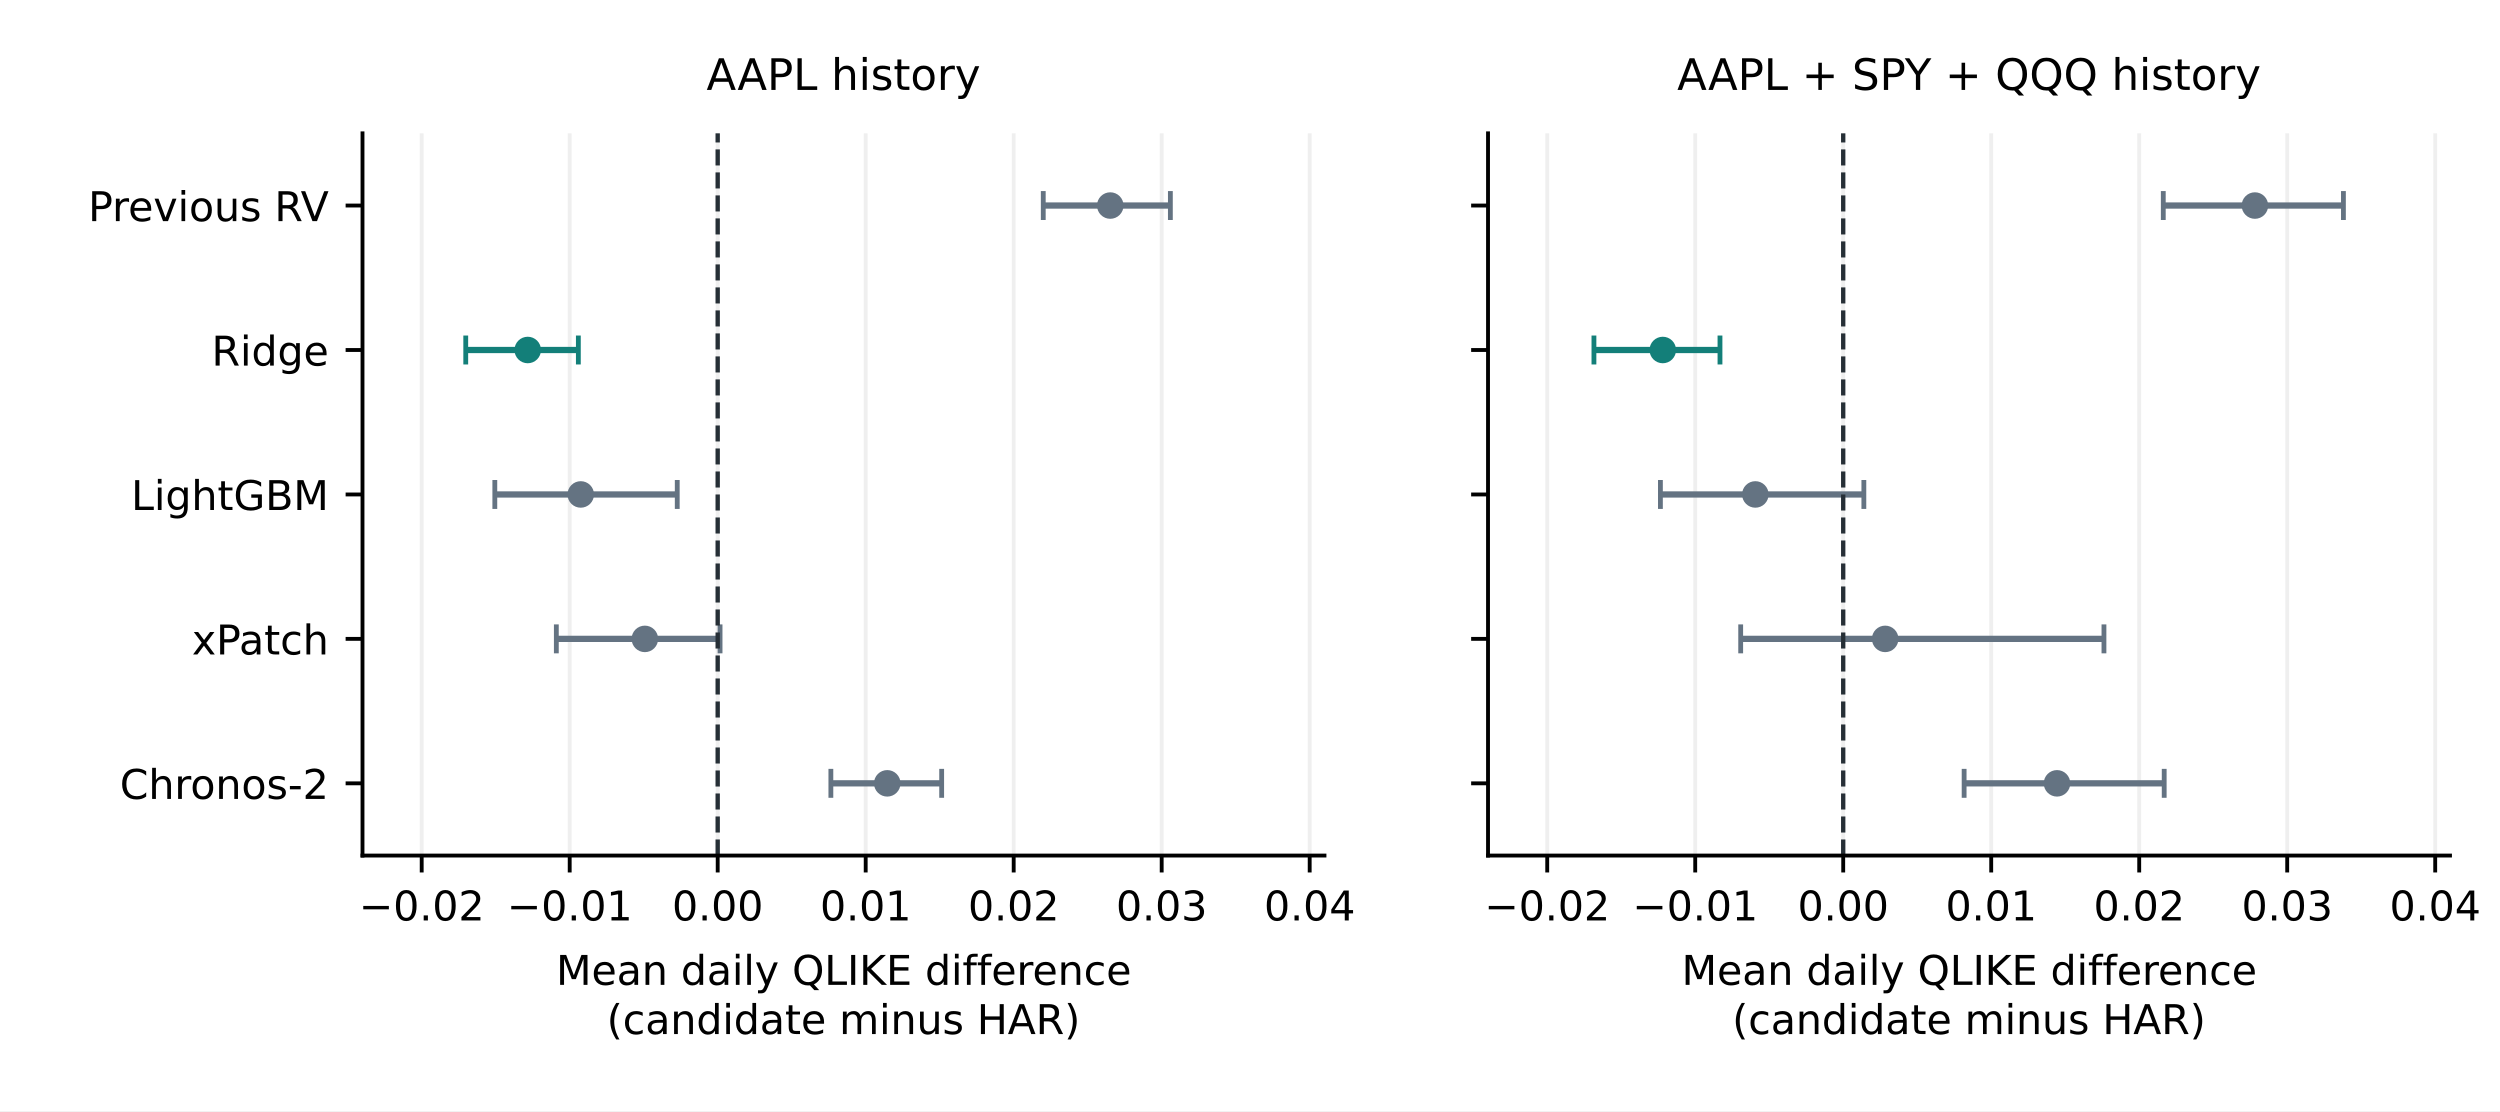
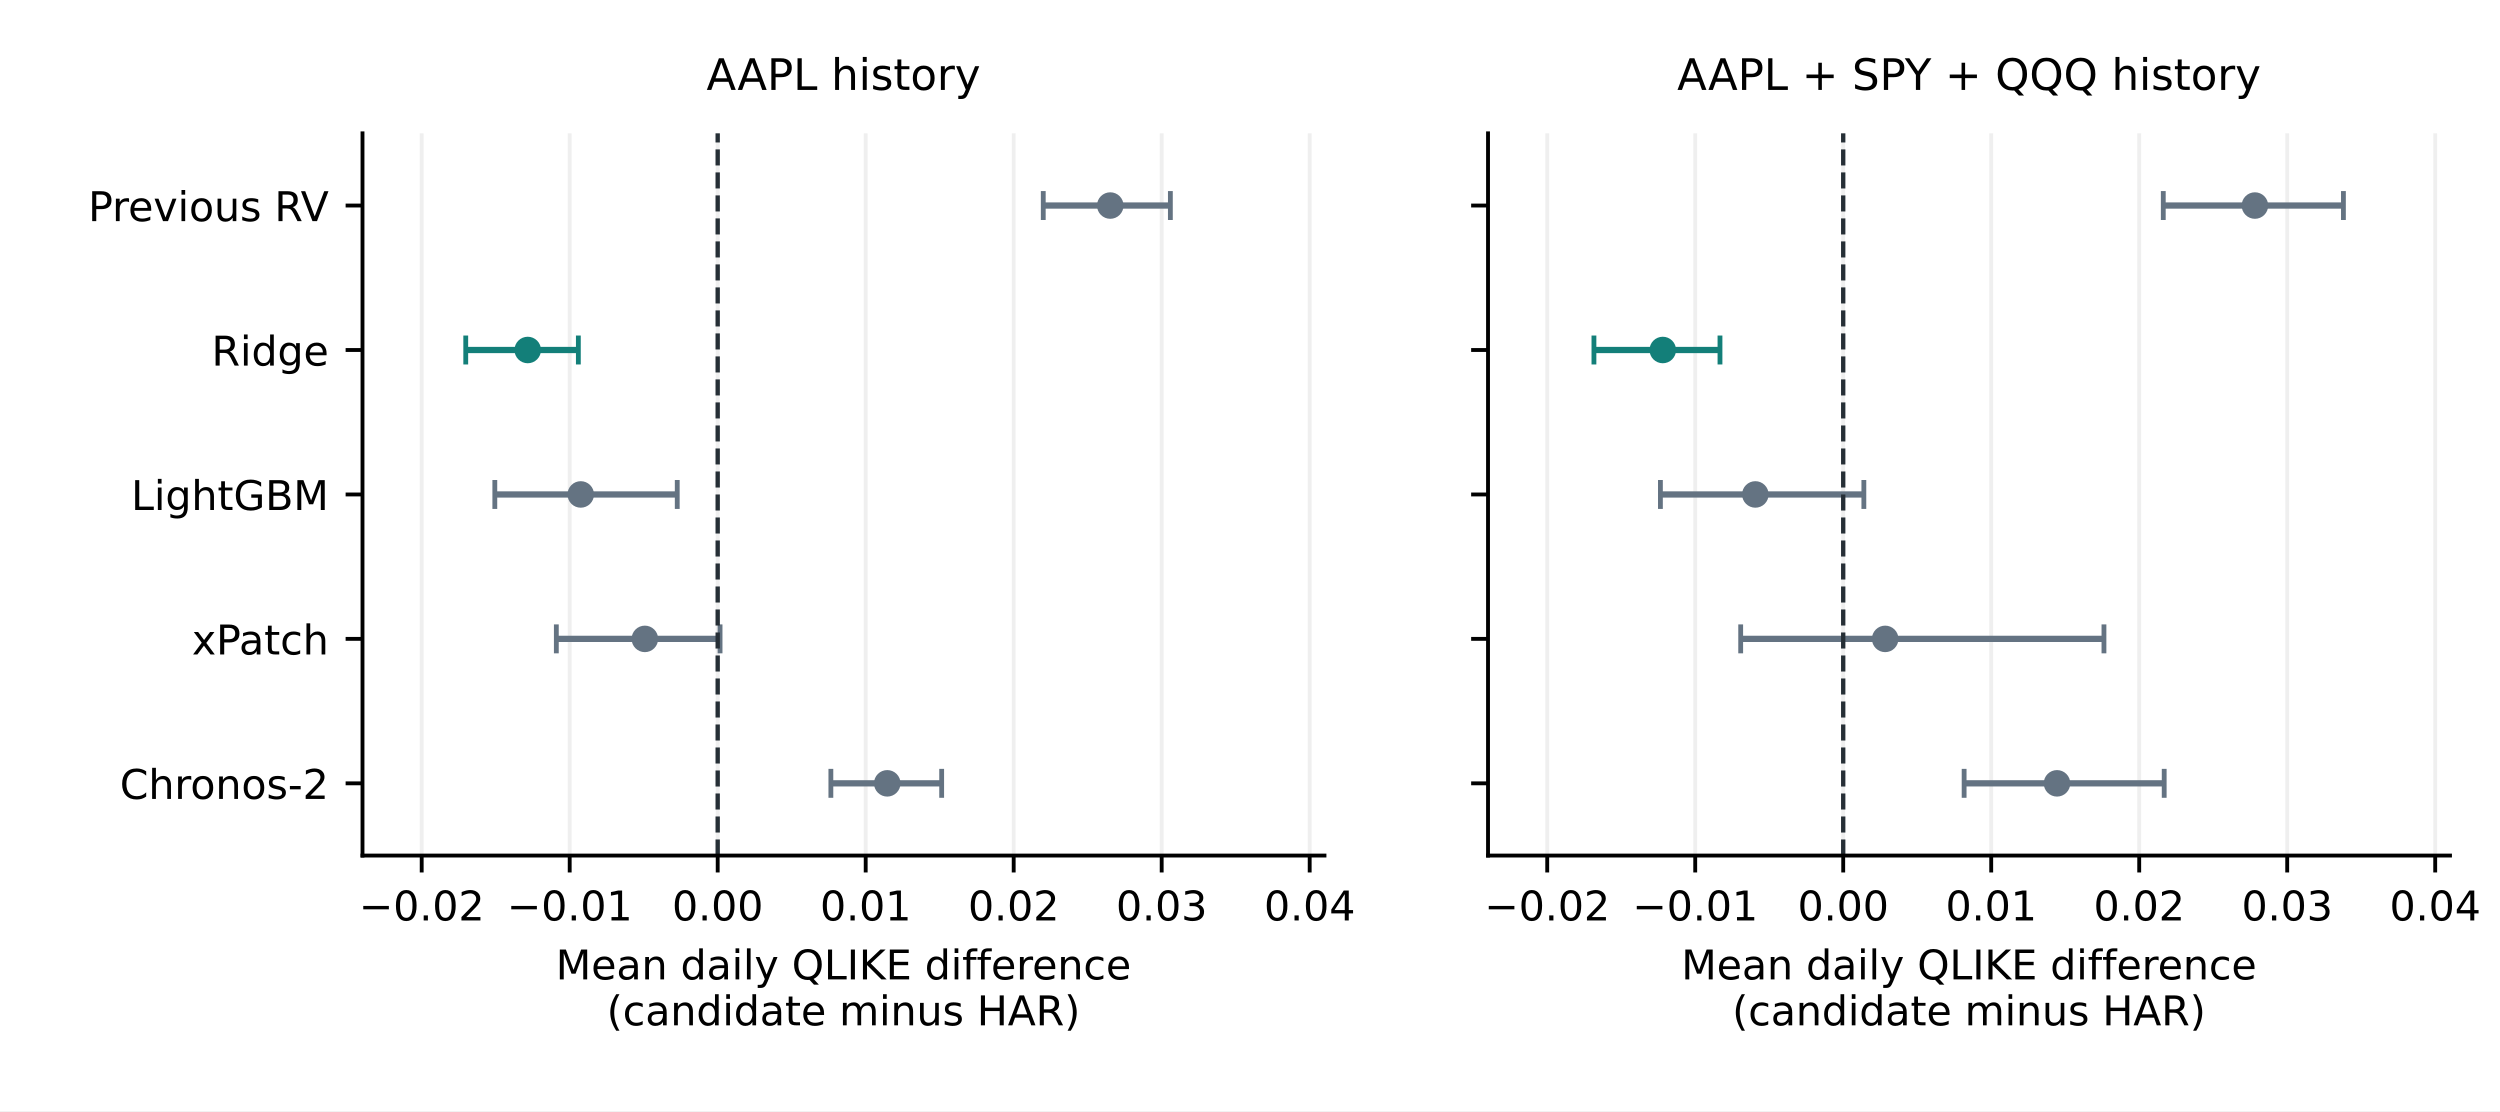
<svg xmlns="http://www.w3.org/2000/svg" xmlns:xlink="http://www.w3.org/1999/xlink" width="518.4pt" height="230.4pt" viewBox="0 0 518.4 230.4" version="1.1">
  <defs>
    <style type="text/css">*{stroke-linejoin: round; stroke-linecap: butt}</style>
  </defs>
  <g id="figure_1">
    <g id="patch_1">
      <path d="M 0 230.4  L 518.4 230.4  L 518.4 0  L 0 0  z " style="fill: #ffffff" />
    </g>
    <g id="axes_1">
      <g id="patch_2">
        <path d="M 75.168 177.408  L 274.644 177.408  L 274.644 27.648  L 75.168 27.648  z " style="fill: #ffffff" />
      </g>
      <g id="matplotlib.axis_1">
        <g id="xtick_1">
          <g id="line2d_1">
-             <path d="M 87.443 177.408  L 87.443 27.648  " clip-path="url(#p64dd5ed0d4)" style="fill: none; stroke: #b0b0b0; stroke-opacity: 0.2; stroke-width: 0.8; stroke-linecap: square" />
+             <path d="M 87.443 177.408  L 87.443 27.648  " clip-path="url(#p573caafe3c)" style="fill: none; stroke: #b0b0b0; stroke-opacity: 0.2; stroke-width: 0.8; stroke-linecap: square" />
          </g>
          <g id="line2d_2">
            <defs>
-               <path id="m833a9a3e87" d="M 0 0  L 0 3.5  " style="stroke: #000000; stroke-width: 0.8" />
+               <path id="m47c7d7e4f6" d="M 0 0  L 0 3.5  " style="stroke: #000000; stroke-width: 0.8" />
            </defs>
            <g>
-               <use xlink:href="#m833a9a3e87" x="87.443" y="177.408" style="stroke: #000000; stroke-width: 0.8" />
+               <use xlink:href="#m47c7d7e4f6" x="87.443" y="177.408" style="stroke: #000000; stroke-width: 0.8" />
            </g>
          </g>
          <g id="text_1">
-             <text style="font-size: 8.5px; font-family: 'DejaVu Sans'; text-anchor: middle" x="87.443" y="190.866" transform="rotate(-0 87.44348 190.866)">−0.02</text>
+             <text style="font-size: 8.5px; font-family: 'DejaVu Sans'; text-anchor: middle" x="87.443" y="190.867" transform="rotate(-0 87.44348 190.8667)">−0.02</text>
          </g>
        </g>
        <g id="xtick_2">
          <g id="line2d_3">
-             <path d="M 118.132 177.408  L 118.132 27.648  " clip-path="url(#p64dd5ed0d4)" style="fill: none; stroke: #b0b0b0; stroke-opacity: 0.2; stroke-width: 0.8; stroke-linecap: square" />
+             <path d="M 118.132 177.408  L 118.132 27.648  " clip-path="url(#p573caafe3c)" style="fill: none; stroke: #b0b0b0; stroke-opacity: 0.2; stroke-width: 0.8; stroke-linecap: square" />
          </g>
          <g id="line2d_4">
            <g>
-               <use xlink:href="#m833a9a3e87" x="118.132" y="177.408" style="stroke: #000000; stroke-width: 0.8" />
+               <use xlink:href="#m47c7d7e4f6" x="118.132" y="177.408" style="stroke: #000000; stroke-width: 0.8" />
            </g>
          </g>
          <g id="text_2">
-             <text style="font-size: 8.5px; font-family: 'DejaVu Sans'; text-anchor: middle" x="118.132" y="190.866" transform="rotate(-0 118.1322 190.866)">−0.01</text>
+             <text style="font-size: 8.5px; font-family: 'DejaVu Sans'; text-anchor: middle" x="118.132" y="190.867" transform="rotate(-0 118.1322 190.8667)">−0.01</text>
          </g>
        </g>
        <g id="xtick_3">
          <g id="line2d_5">
-             <path d="M 148.821 177.408  L 148.821 27.648  " clip-path="url(#p64dd5ed0d4)" style="fill: none; stroke: #b0b0b0; stroke-opacity: 0.2; stroke-width: 0.8; stroke-linecap: square" />
+             <path d="M 148.821 177.408  L 148.821 27.648  " clip-path="url(#p573caafe3c)" style="fill: none; stroke: #b0b0b0; stroke-opacity: 0.2; stroke-width: 0.8; stroke-linecap: square" />
          </g>
          <g id="line2d_6">
            <g>
-               <use xlink:href="#m833a9a3e87" x="148.821" y="177.408" style="stroke: #000000; stroke-width: 0.8" />
+               <use xlink:href="#m47c7d7e4f6" x="148.821" y="177.408" style="stroke: #000000; stroke-width: 0.8" />
            </g>
          </g>
          <g id="text_3">
-             <text style="font-size: 8.5px; font-family: 'DejaVu Sans'; text-anchor: middle" x="148.821" y="190.866" transform="rotate(-0 148.8209 190.866)">0.00</text>
+             <text style="font-size: 8.5px; font-family: 'DejaVu Sans'; text-anchor: middle" x="148.821" y="190.867" transform="rotate(-0 148.8209 190.8667)">0.00</text>
          </g>
        </g>
        <g id="xtick_4">
          <g id="line2d_7">
-             <path d="M 179.51 177.408  L 179.51 27.648  " clip-path="url(#p64dd5ed0d4)" style="fill: none; stroke: #b0b0b0; stroke-opacity: 0.2; stroke-width: 0.8; stroke-linecap: square" />
+             <path d="M 179.51 177.408  L 179.51 27.648  " clip-path="url(#p573caafe3c)" style="fill: none; stroke: #b0b0b0; stroke-opacity: 0.2; stroke-width: 0.8; stroke-linecap: square" />
          </g>
          <g id="line2d_8">
            <g>
-               <use xlink:href="#m833a9a3e87" x="179.51" y="177.408" style="stroke: #000000; stroke-width: 0.8" />
+               <use xlink:href="#m47c7d7e4f6" x="179.51" y="177.408" style="stroke: #000000; stroke-width: 0.8" />
            </g>
          </g>
          <g id="text_4">
-             <text style="font-size: 8.5px; font-family: 'DejaVu Sans'; text-anchor: middle" x="179.51" y="190.866" transform="rotate(-0 179.5096 190.866)">0.01</text>
+             <text style="font-size: 8.5px; font-family: 'DejaVu Sans'; text-anchor: middle" x="179.51" y="190.867" transform="rotate(-0 179.5096 190.8667)">0.01</text>
          </g>
        </g>
        <g id="xtick_5">
          <g id="line2d_9">
-             <path d="M 210.198 177.408  L 210.198 27.648  " clip-path="url(#p64dd5ed0d4)" style="fill: none; stroke: #b0b0b0; stroke-opacity: 0.2; stroke-width: 0.8; stroke-linecap: square" />
+             <path d="M 210.198 177.408  L 210.198 27.648  " clip-path="url(#p573caafe3c)" style="fill: none; stroke: #b0b0b0; stroke-opacity: 0.2; stroke-width: 0.8; stroke-linecap: square" />
          </g>
          <g id="line2d_10">
            <g>
-               <use xlink:href="#m833a9a3e87" x="210.198" y="177.408" style="stroke: #000000; stroke-width: 0.8" />
+               <use xlink:href="#m47c7d7e4f6" x="210.198" y="177.408" style="stroke: #000000; stroke-width: 0.8" />
            </g>
          </g>
          <g id="text_5">
-             <text style="font-size: 8.5px; font-family: 'DejaVu Sans'; text-anchor: middle" x="210.198" y="190.866" transform="rotate(-0 210.1982 190.866)">0.02</text>
+             <text style="font-size: 8.5px; font-family: 'DejaVu Sans'; text-anchor: middle" x="210.198" y="190.867" transform="rotate(-0 210.1982 190.8667)">0.02</text>
          </g>
        </g>
        <g id="xtick_6">
          <g id="line2d_11">
-             <path d="M 240.887 177.408  L 240.887 27.648  " clip-path="url(#p64dd5ed0d4)" style="fill: none; stroke: #b0b0b0; stroke-opacity: 0.2; stroke-width: 0.8; stroke-linecap: square" />
+             <path d="M 240.887 177.408  L 240.887 27.648  " clip-path="url(#p573caafe3c)" style="fill: none; stroke: #b0b0b0; stroke-opacity: 0.2; stroke-width: 0.8; stroke-linecap: square" />
          </g>
          <g id="line2d_12">
            <g>
-               <use xlink:href="#m833a9a3e87" x="240.887" y="177.408" style="stroke: #000000; stroke-width: 0.8" />
+               <use xlink:href="#m47c7d7e4f6" x="240.887" y="177.408" style="stroke: #000000; stroke-width: 0.8" />
            </g>
          </g>
          <g id="text_6">
-             <text style="font-size: 8.5px; font-family: 'DejaVu Sans'; text-anchor: middle" x="240.887" y="190.866" transform="rotate(-0 240.8869 190.866)">0.03</text>
+             <text style="font-size: 8.5px; font-family: 'DejaVu Sans'; text-anchor: middle" x="240.887" y="190.867" transform="rotate(-0 240.8869 190.8667)">0.03</text>
          </g>
        </g>
        <g id="xtick_7">
          <g id="line2d_13">
-             <path d="M 271.576 177.408  L 271.576 27.648  " clip-path="url(#p64dd5ed0d4)" style="fill: none; stroke: #b0b0b0; stroke-opacity: 0.2; stroke-width: 0.8; stroke-linecap: square" />
+             <path d="M 271.576 177.408  L 271.576 27.648  " clip-path="url(#p573caafe3c)" style="fill: none; stroke: #b0b0b0; stroke-opacity: 0.2; stroke-width: 0.8; stroke-linecap: square" />
          </g>
          <g id="line2d_14">
            <g>
-               <use xlink:href="#m833a9a3e87" x="271.576" y="177.408" style="stroke: #000000; stroke-width: 0.8" />
+               <use xlink:href="#m47c7d7e4f6" x="271.576" y="177.408" style="stroke: #000000; stroke-width: 0.8" />
            </g>
          </g>
          <g id="text_7">
-             <text style="font-size: 8.5px; font-family: 'DejaVu Sans'; text-anchor: middle" x="271.576" y="190.866" transform="rotate(-0 271.5756 190.866)">0.04</text>
+             <text style="font-size: 8.5px; font-family: 'DejaVu Sans'; text-anchor: middle" x="271.576" y="190.867" transform="rotate(-0 271.5756 190.8667)">0.04</text>
          </g>
        </g>
        <g id="text_8">
-           <text style="font-size: 8.5px; font-family: 'DejaVu Sans'" transform="translate(115.3193 204.2175)">Mean daily QLIKE difference</text>
-           <text style="font-size: 8.5px; font-family: 'DejaVu Sans'" transform="translate(125.8134 214.4198)">(candidate minus HAR)</text>
+           <text style="font-size: 8.5px; font-family: 'DejaVu Sans'" transform="translate(115.2568 203.0931)">Mean daily QLIKE difference</text>
+           <text style="font-size: 8.5px; font-family: 'DejaVu Sans'" transform="translate(125.8134 212.6112)">(candidate minus HAR)</text>
        </g>
      </g>
      <g id="matplotlib.axis_2">
        <g id="ytick_1">
          <g id="line2d_15">
            <defs>
-               <path id="m6e33ccd3e7" d="M 0 0  L -3.5 0  " style="stroke: #000000; stroke-width: 0.8" />
+               <path id="m24967e7915" d="M 0 0  L -3.5 0  " style="stroke: #000000; stroke-width: 0.8" />
            </defs>
            <g>
-               <use xlink:href="#m6e33ccd3e7" x="75.168" y="42.624" style="stroke: #000000; stroke-width: 0.8" />
+               <use xlink:href="#m24967e7915" x="75.168" y="42.624" style="stroke: #000000; stroke-width: 0.8" />
            </g>
          </g>
          <g id="text_9">
            <text style="font-size: 8.5px; font-family: 'DejaVu Sans'; text-anchor: end" x="68.168" y="45.853" transform="rotate(-0 68.168 45.85334)">Previous RV</text>
          </g>
        </g>
        <g id="ytick_2">
          <g id="line2d_16">
            <g>
-               <use xlink:href="#m6e33ccd3e7" x="75.168" y="72.576" style="stroke: #000000; stroke-width: 0.8" />
+               <use xlink:href="#m24967e7915" x="75.168" y="72.576" style="stroke: #000000; stroke-width: 0.8" />
            </g>
          </g>
          <g id="text_10">
            <text style="font-size: 8.5px; font-family: 'DejaVu Sans'; text-anchor: end" x="68.168" y="75.805" transform="rotate(-0 68.168 75.80534)">Ridge</text>
          </g>
        </g>
        <g id="ytick_3">
          <g id="line2d_17">
            <g>
-               <use xlink:href="#m6e33ccd3e7" x="75.168" y="102.528" style="stroke: #000000; stroke-width: 0.8" />
+               <use xlink:href="#m24967e7915" x="75.168" y="102.528" style="stroke: #000000; stroke-width: 0.8" />
            </g>
          </g>
          <g id="text_11">
            <text style="font-size: 8.5px; font-family: 'DejaVu Sans'; text-anchor: end" x="68.168" y="105.757" transform="rotate(-0 68.168 105.7573)">LightGBM</text>
          </g>
        </g>
        <g id="ytick_4">
          <g id="line2d_18">
            <g>
-               <use xlink:href="#m6e33ccd3e7" x="75.168" y="132.48" style="stroke: #000000; stroke-width: 0.8" />
+               <use xlink:href="#m24967e7915" x="75.168" y="132.48" style="stroke: #000000; stroke-width: 0.8" />
            </g>
          </g>
          <g id="text_12">
            <text style="font-size: 8.5px; font-family: 'DejaVu Sans'; text-anchor: end" x="68.168" y="135.709" transform="rotate(-0 68.168 135.7093)">xPatch</text>
          </g>
        </g>
        <g id="ytick_5">
          <g id="line2d_19">
            <g>
-               <use xlink:href="#m6e33ccd3e7" x="75.168" y="162.432" style="stroke: #000000; stroke-width: 0.8" />
+               <use xlink:href="#m24967e7915" x="75.168" y="162.432" style="stroke: #000000; stroke-width: 0.8" />
            </g>
          </g>
          <g id="text_13">
            <text style="font-size: 8.5px; font-family: 'DejaVu Sans'; text-anchor: end" x="68.168" y="165.661" transform="rotate(-0 68.168 165.6613)">Chronos-2</text>
          </g>
        </g>
      </g>
      <g id="LineCollection_1">
-         <path d="M 216.331 42.624  L 242.688 42.624  " clip-path="url(#p64dd5ed0d4)" style="fill: none; stroke: #647382; stroke-width: 1.3" />
+         <path d="M 216.331 42.624  L 242.688 42.624  " clip-path="url(#p573caafe3c)" style="fill: none; stroke: #647382; stroke-width: 1.3" />
      </g>
      <g id="line2d_20">
        <defs>
-           <path id="mcf4ae4dc15" d="M 0 3  L 0 -3  " style="stroke: #647382" />
+           <path id="m8e5ad41c28" d="M 0 3  L 0 -3  " style="stroke: #647382" />
        </defs>
-         <g clip-path="url(#p64dd5ed0d4)">
-           <use xlink:href="#mcf4ae4dc15" x="216.331" y="42.624" style="fill: #647382; stroke: #647382" />
+         <g clip-path="url(#p573caafe3c)">
+           <use xlink:href="#m8e5ad41c28" x="216.331" y="42.624" style="fill: #647382; stroke: #647382" />
        </g>
      </g>
      <g id="line2d_21">
-         <g clip-path="url(#p64dd5ed0d4)">
-           <use xlink:href="#mcf4ae4dc15" x="242.688" y="42.624" style="fill: #647382; stroke: #647382" />
+         <g clip-path="url(#p573caafe3c)">
+           <use xlink:href="#m8e5ad41c28" x="242.688" y="42.624" style="fill: #647382; stroke: #647382" />
        </g>
      </g>
      <g id="LineCollection_2">
-         <path d="M 96.576 72.576  L 119.928 72.576  " clip-path="url(#p64dd5ed0d4)" style="fill: none; stroke: #137f79; stroke-width: 1.3" />
+         <path d="M 96.576 72.576  L 119.928 72.576  " clip-path="url(#p573caafe3c)" style="fill: none; stroke: #137f79; stroke-width: 1.3" />
      </g>
      <g id="line2d_22">
        <defs>
-           <path id="m413807739b" d="M 0 3  L 0 -3  " style="stroke: #137f79" />
+           <path id="mf7a7d24d2f" d="M 0 3  L 0 -3  " style="stroke: #137f79" />
        </defs>
-         <g clip-path="url(#p64dd5ed0d4)">
-           <use xlink:href="#m413807739b" x="96.576" y="72.576" style="fill: #137f79; stroke: #137f79" />
+         <g clip-path="url(#p573caafe3c)">
+           <use xlink:href="#mf7a7d24d2f" x="96.576" y="72.576" style="fill: #137f79; stroke: #137f79" />
        </g>
      </g>
      <g id="line2d_23">
-         <g clip-path="url(#p64dd5ed0d4)">
-           <use xlink:href="#m413807739b" x="119.928" y="72.576" style="fill: #137f79; stroke: #137f79" />
+         <g clip-path="url(#p573caafe3c)">
+           <use xlink:href="#mf7a7d24d2f" x="119.928" y="72.576" style="fill: #137f79; stroke: #137f79" />
        </g>
      </g>
      <g id="LineCollection_3">
-         <path d="M 102.605 102.528  L 140.434 102.528  " clip-path="url(#p64dd5ed0d4)" style="fill: none; stroke: #647382; stroke-width: 1.3" />
+         <path d="M 102.605 102.528  L 140.434 102.528  " clip-path="url(#p573caafe3c)" style="fill: none; stroke: #647382; stroke-width: 1.3" />
      </g>
      <g id="line2d_24">
-         <g clip-path="url(#p64dd5ed0d4)">
-           <use xlink:href="#mcf4ae4dc15" x="102.605" y="102.528" style="fill: #647382; stroke: #647382" />
+         <g clip-path="url(#p573caafe3c)">
+           <use xlink:href="#m8e5ad41c28" x="102.605" y="102.528" style="fill: #647382; stroke: #647382" />
        </g>
      </g>
      <g id="line2d_25">
-         <g clip-path="url(#p64dd5ed0d4)">
-           <use xlink:href="#mcf4ae4dc15" x="140.434" y="102.528" style="fill: #647382; stroke: #647382" />
+         <g clip-path="url(#p573caafe3c)">
+           <use xlink:href="#m8e5ad41c28" x="140.434" y="102.528" style="fill: #647382; stroke: #647382" />
        </g>
      </g>
      <g id="LineCollection_4">
-         <path d="M 115.361 132.48  L 149.31 132.48  " clip-path="url(#p64dd5ed0d4)" style="fill: none; stroke: #647382; stroke-width: 1.3" />
+         <path d="M 115.361 132.48  L 149.31 132.48  " clip-path="url(#p573caafe3c)" style="fill: none; stroke: #647382; stroke-width: 1.3" />
      </g>
      <g id="line2d_26">
-         <g clip-path="url(#p64dd5ed0d4)">
-           <use xlink:href="#mcf4ae4dc15" x="115.361" y="132.48" style="fill: #647382; stroke: #647382" />
+         <g clip-path="url(#p573caafe3c)">
+           <use xlink:href="#m8e5ad41c28" x="115.361" y="132.48" style="fill: #647382; stroke: #647382" />
        </g>
      </g>
      <g id="line2d_27">
-         <g clip-path="url(#p64dd5ed0d4)">
-           <use xlink:href="#mcf4ae4dc15" x="149.31" y="132.48" style="fill: #647382; stroke: #647382" />
+         <g clip-path="url(#p573caafe3c)">
+           <use xlink:href="#m8e5ad41c28" x="149.31" y="132.48" style="fill: #647382; stroke: #647382" />
        </g>
      </g>
      <g id="LineCollection_5">
-         <path d="M 172.289 162.432  L 195.263 162.432  " clip-path="url(#p64dd5ed0d4)" style="fill: none; stroke: #647382; stroke-width: 1.3" />
+         <path d="M 172.289 162.432  L 195.263 162.432  " clip-path="url(#p573caafe3c)" style="fill: none; stroke: #647382; stroke-width: 1.3" />
      </g>
      <g id="line2d_28">
-         <g clip-path="url(#p64dd5ed0d4)">
-           <use xlink:href="#mcf4ae4dc15" x="172.289" y="162.432" style="fill: #647382; stroke: #647382" />
+         <g clip-path="url(#p573caafe3c)">
+           <use xlink:href="#m8e5ad41c28" x="172.289" y="162.432" style="fill: #647382; stroke: #647382" />
        </g>
      </g>
      <g id="line2d_29">
-         <g clip-path="url(#p64dd5ed0d4)">
-           <use xlink:href="#mcf4ae4dc15" x="195.263" y="162.432" style="fill: #647382; stroke: #647382" />
+         <g clip-path="url(#p573caafe3c)">
+           <use xlink:href="#m8e5ad41c28" x="195.263" y="162.432" style="fill: #647382; stroke: #647382" />
        </g>
      </g>
      <g id="line2d_30">
-         <path d="M 148.821 177.408  L 148.821 27.648  " clip-path="url(#p64dd5ed0d4)" style="fill: none; stroke-dasharray: 3.33,1.44; stroke-dashoffset: 0; stroke: #262f36; stroke-width: 0.9" />
+         <path d="M 148.821 177.408  L 148.821 27.648  " clip-path="url(#p573caafe3c)" style="fill: none; stroke-dasharray: 3.33,1.44; stroke-dashoffset: 0; stroke: #262f36; stroke-width: 0.9" />
      </g>
      <g id="line2d_31">
        <defs>
-           <path id="mf6cef52bd5" d="M 0 2.25  C 0.597 2.25 1.169 2.013 1.591 1.591  C 2.013 1.169 2.25 0.597 2.25 0  C 2.25 -0.597 2.013 -1.169 1.591 -1.591  C 1.169 -2.013 0.597 -2.25 0 -2.25  C -0.597 -2.25 -1.169 -2.013 -1.591 -1.591  C -2.013 -1.169 -2.25 -0.597 -2.25 0  C -2.25 0.597 -2.013 1.169 -1.591 1.591  C -1.169 2.013 -0.597 2.25 0 2.25  z " style="stroke: #647382" />
+           <path id="m75a6b3bba4" d="M 0 2.25  C 0.597 2.25 1.169 2.013 1.591 1.591  C 2.013 1.169 2.25 0.597 2.25 0  C 2.25 -0.597 2.013 -1.169 1.591 -1.591  C 1.169 -2.013 0.597 -2.25 0 -2.25  C -0.597 -2.25 -1.169 -2.013 -1.591 -1.591  C -2.013 -1.169 -2.25 -0.597 -2.25 0  C -2.25 0.597 -2.013 1.169 -1.591 1.591  C -1.169 2.013 -0.597 2.25 0 2.25  z " style="stroke: #647382" />
        </defs>
-         <g clip-path="url(#p64dd5ed0d4)">
-           <use xlink:href="#mf6cef52bd5" x="230.225" y="42.624" style="fill: #647382; stroke: #647382" />
+         <g clip-path="url(#p573caafe3c)">
+           <use xlink:href="#m75a6b3bba4" x="230.225" y="42.624" style="fill: #647382; stroke: #647382" />
        </g>
      </g>
      <g id="line2d_32">
        <defs>
-           <path id="m1905acef1f" d="M 0 2.25  C 0.597 2.25 1.169 2.013 1.591 1.591  C 2.013 1.169 2.25 0.597 2.25 0  C 2.25 -0.597 2.013 -1.169 1.591 -1.591  C 1.169 -2.013 0.597 -2.25 0 -2.25  C -0.597 -2.25 -1.169 -2.013 -1.591 -1.591  C -2.013 -1.169 -2.25 -0.597 -2.25 0  C -2.25 0.597 -2.013 1.169 -1.591 1.591  C -1.169 2.013 -0.597 2.25 0 2.25  z " style="stroke: #137f79" />
+           <path id="m805d442d34" d="M 0 2.25  C 0.597 2.25 1.169 2.013 1.591 1.591  C 2.013 1.169 2.25 0.597 2.25 0  C 2.25 -0.597 2.013 -1.169 1.591 -1.591  C 1.169 -2.013 0.597 -2.25 0 -2.25  C -0.597 -2.25 -1.169 -2.013 -1.591 -1.591  C -2.013 -1.169 -2.25 -0.597 -2.25 0  C -2.25 0.597 -2.013 1.169 -1.591 1.591  C -1.169 2.013 -0.597 2.25 0 2.25  z " style="stroke: #137f79" />
        </defs>
-         <g clip-path="url(#p64dd5ed0d4)">
-           <use xlink:href="#m1905acef1f" x="109.431" y="72.576" style="fill: #137f79; stroke: #137f79" />
+         <g clip-path="url(#p573caafe3c)">
+           <use xlink:href="#m805d442d34" x="109.431" y="72.576" style="fill: #137f79; stroke: #137f79" />
        </g>
      </g>
      <g id="line2d_33">
-         <g clip-path="url(#p64dd5ed0d4)">
-           <use xlink:href="#mf6cef52bd5" x="120.423" y="102.528" style="fill: #647382; stroke: #647382" />
+         <g clip-path="url(#p573caafe3c)">
+           <use xlink:href="#m75a6b3bba4" x="120.423" y="102.528" style="fill: #647382; stroke: #647382" />
        </g>
      </g>
      <g id="line2d_34">
-         <g clip-path="url(#p64dd5ed0d4)">
-           <use xlink:href="#mf6cef52bd5" x="133.718" y="132.48" style="fill: #647382; stroke: #647382" />
+         <g clip-path="url(#p573caafe3c)">
+           <use xlink:href="#m75a6b3bba4" x="133.718" y="132.48" style="fill: #647382; stroke: #647382" />
        </g>
      </g>
      <g id="line2d_35">
-         <g clip-path="url(#p64dd5ed0d4)">
-           <use xlink:href="#mf6cef52bd5" x="183.98" y="162.432" style="fill: #647382; stroke: #647382" />
+         <g clip-path="url(#p573caafe3c)">
+           <use xlink:href="#m75a6b3bba4" x="183.98" y="162.432" style="fill: #647382; stroke: #647382" />
        </g>
      </g>
      <g id="patch_3">
        <path d="M 75.168 177.408  L 75.168 27.648  " style="fill: none; stroke: #000000; stroke-width: 0.8; stroke-linejoin: miter; stroke-linecap: square" />
      </g>
      <g id="patch_4">
        <path d="M 75.168 177.408  L 274.644 177.408  " style="fill: none; stroke: #000000; stroke-width: 0.8; stroke-linejoin: miter; stroke-linecap: square" />
      </g>
      <g id="text_14">
        <text style="font-size: 9px; font-family: 'DejaVu Sans'; text-anchor: middle" x="174.906" y="18.648" transform="rotate(-0 174.9062 18.648)">AAPL history</text>
      </g>
    </g>
    <g id="axes_2">
      <g id="patch_5">
        <path d="M 308.556 177.408  L 508.032 177.408  L 508.032 27.648  L 308.556 27.648  z " style="fill: #ffffff" />
      </g>
      <g id="matplotlib.axis_3">
        <g id="xtick_8">
          <g id="line2d_36">
-             <path d="M 320.831 177.408  L 320.831 27.648  " clip-path="url(#p368cdbe5c4)" style="fill: none; stroke: #b0b0b0; stroke-opacity: 0.2; stroke-width: 0.8; stroke-linecap: square" />
+             <path d="M 320.831 177.408  L 320.831 27.648  " clip-path="url(#pc2bbfc00d1)" style="fill: none; stroke: #b0b0b0; stroke-opacity: 0.2; stroke-width: 0.8; stroke-linecap: square" />
          </g>
          <g id="line2d_37">
            <g>
-               <use xlink:href="#m833a9a3e87" x="320.831" y="177.408" style="stroke: #000000; stroke-width: 0.8" />
+               <use xlink:href="#m47c7d7e4f6" x="320.831" y="177.408" style="stroke: #000000; stroke-width: 0.8" />
            </g>
          </g>
          <g id="text_15">
-             <text style="font-size: 8.5px; font-family: 'DejaVu Sans'; text-anchor: middle" x="320.831" y="190.866" transform="rotate(-0 320.831 190.866)">−0.02</text>
+             <text style="font-size: 8.5px; font-family: 'DejaVu Sans'; text-anchor: middle" x="320.831" y="190.867" transform="rotate(-0 320.831 190.8667)">−0.02</text>
          </g>
        </g>
        <g id="xtick_9">
          <g id="line2d_38">
-             <path d="M 351.52 177.408  L 351.52 27.648  " clip-path="url(#p368cdbe5c4)" style="fill: none; stroke: #b0b0b0; stroke-opacity: 0.2; stroke-width: 0.8; stroke-linecap: square" />
+             <path d="M 351.52 177.408  L 351.52 27.648  " clip-path="url(#pc2bbfc00d1)" style="fill: none; stroke: #b0b0b0; stroke-opacity: 0.2; stroke-width: 0.8; stroke-linecap: square" />
          </g>
          <g id="line2d_39">
            <g>
-               <use xlink:href="#m833a9a3e87" x="351.52" y="177.408" style="stroke: #000000; stroke-width: 0.8" />
+               <use xlink:href="#m47c7d7e4f6" x="351.52" y="177.408" style="stroke: #000000; stroke-width: 0.8" />
            </g>
          </g>
          <g id="text_16">
-             <text style="font-size: 8.5px; font-family: 'DejaVu Sans'; text-anchor: middle" x="351.52" y="190.866" transform="rotate(-0 351.5197 190.866)">−0.01</text>
+             <text style="font-size: 8.5px; font-family: 'DejaVu Sans'; text-anchor: middle" x="351.52" y="190.867" transform="rotate(-0 351.5197 190.8667)">−0.01</text>
          </g>
        </g>
        <g id="xtick_10">
          <g id="line2d_40">
-             <path d="M 382.208 177.408  L 382.208 27.648  " clip-path="url(#p368cdbe5c4)" style="fill: none; stroke: #b0b0b0; stroke-opacity: 0.2; stroke-width: 0.8; stroke-linecap: square" />
+             <path d="M 382.208 177.408  L 382.208 27.648  " clip-path="url(#pc2bbfc00d1)" style="fill: none; stroke: #b0b0b0; stroke-opacity: 0.2; stroke-width: 0.8; stroke-linecap: square" />
          </g>
          <g id="line2d_41">
            <g>
-               <use xlink:href="#m833a9a3e87" x="382.208" y="177.408" style="stroke: #000000; stroke-width: 0.8" />
+               <use xlink:href="#m47c7d7e4f6" x="382.208" y="177.408" style="stroke: #000000; stroke-width: 0.8" />
            </g>
          </g>
          <g id="text_17">
-             <text style="font-size: 8.5px; font-family: 'DejaVu Sans'; text-anchor: middle" x="382.208" y="190.866" transform="rotate(-0 382.2084 190.866)">0.00</text>
+             <text style="font-size: 8.5px; font-family: 'DejaVu Sans'; text-anchor: middle" x="382.208" y="190.867" transform="rotate(-0 382.2084 190.8667)">0.00</text>
          </g>
        </g>
        <g id="xtick_11">
          <g id="line2d_42">
-             <path d="M 412.897 177.408  L 412.897 27.648  " clip-path="url(#p368cdbe5c4)" style="fill: none; stroke: #b0b0b0; stroke-opacity: 0.2; stroke-width: 0.8; stroke-linecap: square" />
+             <path d="M 412.897 177.408  L 412.897 27.648  " clip-path="url(#pc2bbfc00d1)" style="fill: none; stroke: #b0b0b0; stroke-opacity: 0.2; stroke-width: 0.8; stroke-linecap: square" />
          </g>
          <g id="line2d_43">
            <g>
-               <use xlink:href="#m833a9a3e87" x="412.897" y="177.408" style="stroke: #000000; stroke-width: 0.8" />
+               <use xlink:href="#m47c7d7e4f6" x="412.897" y="177.408" style="stroke: #000000; stroke-width: 0.8" />
            </g>
          </g>
          <g id="text_18">
-             <text style="font-size: 8.5px; font-family: 'DejaVu Sans'; text-anchor: middle" x="412.897" y="190.866" transform="rotate(-0 412.8971 190.866)">0.01</text>
+             <text style="font-size: 8.5px; font-family: 'DejaVu Sans'; text-anchor: middle" x="412.897" y="190.867" transform="rotate(-0 412.8971 190.8667)">0.01</text>
          </g>
        </g>
        <g id="xtick_12">
          <g id="line2d_44">
-             <path d="M 443.586 177.408  L 443.586 27.648  " clip-path="url(#p368cdbe5c4)" style="fill: none; stroke: #b0b0b0; stroke-opacity: 0.2; stroke-width: 0.8; stroke-linecap: square" />
+             <path d="M 443.586 177.408  L 443.586 27.648  " clip-path="url(#pc2bbfc00d1)" style="fill: none; stroke: #b0b0b0; stroke-opacity: 0.2; stroke-width: 0.8; stroke-linecap: square" />
          </g>
          <g id="line2d_45">
            <g>
-               <use xlink:href="#m833a9a3e87" x="443.586" y="177.408" style="stroke: #000000; stroke-width: 0.8" />
+               <use xlink:href="#m47c7d7e4f6" x="443.586" y="177.408" style="stroke: #000000; stroke-width: 0.8" />
            </g>
          </g>
          <g id="text_19">
-             <text style="font-size: 8.5px; font-family: 'DejaVu Sans'; text-anchor: middle" x="443.586" y="190.866" transform="rotate(-0 443.5857 190.866)">0.02</text>
+             <text style="font-size: 8.5px; font-family: 'DejaVu Sans'; text-anchor: middle" x="443.586" y="190.867" transform="rotate(-0 443.5857 190.8667)">0.02</text>
          </g>
        </g>
        <g id="xtick_13">
          <g id="line2d_46">
-             <path d="M 474.274 177.408  L 474.274 27.648  " clip-path="url(#p368cdbe5c4)" style="fill: none; stroke: #b0b0b0; stroke-opacity: 0.2; stroke-width: 0.8; stroke-linecap: square" />
+             <path d="M 474.274 177.408  L 474.274 27.648  " clip-path="url(#pc2bbfc00d1)" style="fill: none; stroke: #b0b0b0; stroke-opacity: 0.2; stroke-width: 0.8; stroke-linecap: square" />
          </g>
          <g id="line2d_47">
            <g>
-               <use xlink:href="#m833a9a3e87" x="474.274" y="177.408" style="stroke: #000000; stroke-width: 0.8" />
+               <use xlink:href="#m47c7d7e4f6" x="474.274" y="177.408" style="stroke: #000000; stroke-width: 0.8" />
            </g>
          </g>
          <g id="text_20">
-             <text style="font-size: 8.5px; font-family: 'DejaVu Sans'; text-anchor: middle" x="474.274" y="190.866" transform="rotate(-0 474.2744 190.866)">0.03</text>
+             <text style="font-size: 8.5px; font-family: 'DejaVu Sans'; text-anchor: middle" x="474.274" y="190.867" transform="rotate(-0 474.2744 190.8667)">0.03</text>
          </g>
        </g>
        <g id="xtick_14">
          <g id="line2d_48">
-             <path d="M 504.963 177.408  L 504.963 27.648  " clip-path="url(#p368cdbe5c4)" style="fill: none; stroke: #b0b0b0; stroke-opacity: 0.2; stroke-width: 0.8; stroke-linecap: square" />
+             <path d="M 504.963 177.408  L 504.963 27.648  " clip-path="url(#pc2bbfc00d1)" style="fill: none; stroke: #b0b0b0; stroke-opacity: 0.2; stroke-width: 0.8; stroke-linecap: square" />
          </g>
          <g id="line2d_49">
            <g>
-               <use xlink:href="#m833a9a3e87" x="504.963" y="177.408" style="stroke: #000000; stroke-width: 0.8" />
+               <use xlink:href="#m47c7d7e4f6" x="504.963" y="177.408" style="stroke: #000000; stroke-width: 0.8" />
            </g>
          </g>
          <g id="text_21">
-             <text style="font-size: 8.5px; font-family: 'DejaVu Sans'; text-anchor: middle" x="504.963" y="190.866" transform="rotate(-0 504.9631 190.866)">0.04</text>
+             <text style="font-size: 8.5px; font-family: 'DejaVu Sans'; text-anchor: middle" x="504.963" y="190.867" transform="rotate(-0 504.9631 190.8667)">0.04</text>
          </g>
        </g>
        <g id="text_22">
-           <text style="font-size: 8.5px; font-family: 'DejaVu Sans'" transform="translate(348.7068 204.2175)">Mean daily QLIKE difference</text>
-           <text style="font-size: 8.5px; font-family: 'DejaVu Sans'" transform="translate(359.2009 214.4198)">(candidate minus HAR)</text>
+           <text style="font-size: 8.5px; font-family: 'DejaVu Sans'" transform="translate(348.6443 203.0931)">Mean daily QLIKE difference</text>
+           <text style="font-size: 8.5px; font-family: 'DejaVu Sans'" transform="translate(359.2009 212.6112)">(candidate minus HAR)</text>
        </g>
      </g>
      <g id="matplotlib.axis_4">
        <g id="ytick_6">
          <g id="line2d_50">
            <g>
-               <use xlink:href="#m6e33ccd3e7" x="308.556" y="42.624" style="stroke: #000000; stroke-width: 0.8" />
+               <use xlink:href="#m24967e7915" x="308.556" y="42.624" style="stroke: #000000; stroke-width: 0.8" />
            </g>
          </g>
        </g>
        <g id="ytick_7">
          <g id="line2d_51">
            <g>
-               <use xlink:href="#m6e33ccd3e7" x="308.556" y="72.576" style="stroke: #000000; stroke-width: 0.8" />
+               <use xlink:href="#m24967e7915" x="308.556" y="72.576" style="stroke: #000000; stroke-width: 0.8" />
            </g>
          </g>
        </g>
        <g id="ytick_8">
          <g id="line2d_52">
            <g>
-               <use xlink:href="#m6e33ccd3e7" x="308.556" y="102.528" style="stroke: #000000; stroke-width: 0.8" />
+               <use xlink:href="#m24967e7915" x="308.556" y="102.528" style="stroke: #000000; stroke-width: 0.8" />
            </g>
          </g>
        </g>
        <g id="ytick_9">
          <g id="line2d_53">
            <g>
-               <use xlink:href="#m6e33ccd3e7" x="308.556" y="132.48" style="stroke: #000000; stroke-width: 0.8" />
+               <use xlink:href="#m24967e7915" x="308.556" y="132.48" style="stroke: #000000; stroke-width: 0.8" />
            </g>
          </g>
        </g>
        <g id="ytick_10">
          <g id="line2d_54">
            <g>
-               <use xlink:href="#m6e33ccd3e7" x="308.556" y="162.432" style="stroke: #000000; stroke-width: 0.8" />
+               <use xlink:href="#m24967e7915" x="308.556" y="162.432" style="stroke: #000000; stroke-width: 0.8" />
            </g>
          </g>
        </g>
      </g>
      <g id="LineCollection_6">
-         <path d="M 448.578 42.624  L 485.932 42.624  " clip-path="url(#p368cdbe5c4)" style="fill: none; stroke: #647382; stroke-width: 1.3" />
+         <path d="M 448.578 42.624  L 485.932 42.624  " clip-path="url(#pc2bbfc00d1)" style="fill: none; stroke: #647382; stroke-width: 1.3" />
      </g>
      <g id="line2d_55">
-         <g clip-path="url(#p368cdbe5c4)">
-           <use xlink:href="#mcf4ae4dc15" x="448.578" y="42.624" style="fill: #647382; stroke: #647382" />
+         <g clip-path="url(#pc2bbfc00d1)">
+           <use xlink:href="#m8e5ad41c28" x="448.578" y="42.624" style="fill: #647382; stroke: #647382" />
        </g>
      </g>
      <g id="line2d_56">
-         <g clip-path="url(#p368cdbe5c4)">
-           <use xlink:href="#mcf4ae4dc15" x="485.932" y="42.624" style="fill: #647382; stroke: #647382" />
+         <g clip-path="url(#pc2bbfc00d1)">
+           <use xlink:href="#m8e5ad41c28" x="485.932" y="42.624" style="fill: #647382; stroke: #647382" />
        </g>
      </g>
      <g id="LineCollection_7">
-         <path d="M 330.519 72.576  L 356.655 72.576  " clip-path="url(#p368cdbe5c4)" style="fill: none; stroke: #137f79; stroke-width: 1.3" />
+         <path d="M 330.519 72.576  L 356.655 72.576  " clip-path="url(#pc2bbfc00d1)" style="fill: none; stroke: #137f79; stroke-width: 1.3" />
      </g>
      <g id="line2d_57">
-         <g clip-path="url(#p368cdbe5c4)">
-           <use xlink:href="#m413807739b" x="330.519" y="72.576" style="fill: #137f79; stroke: #137f79" />
+         <g clip-path="url(#pc2bbfc00d1)">
+           <use xlink:href="#mf7a7d24d2f" x="330.519" y="72.576" style="fill: #137f79; stroke: #137f79" />
        </g>
      </g>
      <g id="line2d_58">
-         <g clip-path="url(#p368cdbe5c4)">
-           <use xlink:href="#m413807739b" x="356.655" y="72.576" style="fill: #137f79; stroke: #137f79" />
+         <g clip-path="url(#pc2bbfc00d1)">
+           <use xlink:href="#mf7a7d24d2f" x="356.655" y="72.576" style="fill: #137f79; stroke: #137f79" />
        </g>
      </g>
      <g id="LineCollection_8">
-         <path d="M 344.304 102.528  L 386.488 102.528  " clip-path="url(#p368cdbe5c4)" style="fill: none; stroke: #647382; stroke-width: 1.3" />
+         <path d="M 344.304 102.528  L 386.488 102.528  " clip-path="url(#pc2bbfc00d1)" style="fill: none; stroke: #647382; stroke-width: 1.3" />
      </g>
      <g id="line2d_59">
-         <g clip-path="url(#p368cdbe5c4)">
-           <use xlink:href="#mcf4ae4dc15" x="344.304" y="102.528" style="fill: #647382; stroke: #647382" />
+         <g clip-path="url(#pc2bbfc00d1)">
+           <use xlink:href="#m8e5ad41c28" x="344.304" y="102.528" style="fill: #647382; stroke: #647382" />
        </g>
      </g>
      <g id="line2d_60">
-         <g clip-path="url(#p368cdbe5c4)">
-           <use xlink:href="#mcf4ae4dc15" x="386.488" y="102.528" style="fill: #647382; stroke: #647382" />
+         <g clip-path="url(#pc2bbfc00d1)">
+           <use xlink:href="#m8e5ad41c28" x="386.488" y="102.528" style="fill: #647382; stroke: #647382" />
        </g>
      </g>
      <g id="LineCollection_9">
-         <path d="M 360.948 132.48  L 436.276 132.48  " clip-path="url(#p368cdbe5c4)" style="fill: none; stroke: #647382; stroke-width: 1.3" />
+         <path d="M 360.948 132.48  L 436.276 132.48  " clip-path="url(#pc2bbfc00d1)" style="fill: none; stroke: #647382; stroke-width: 1.3" />
      </g>
      <g id="line2d_61">
-         <g clip-path="url(#p368cdbe5c4)">
-           <use xlink:href="#mcf4ae4dc15" x="360.948" y="132.48" style="fill: #647382; stroke: #647382" />
+         <g clip-path="url(#pc2bbfc00d1)">
+           <use xlink:href="#m8e5ad41c28" x="360.948" y="132.48" style="fill: #647382; stroke: #647382" />
        </g>
      </g>
      <g id="line2d_62">
-         <g clip-path="url(#p368cdbe5c4)">
-           <use xlink:href="#mcf4ae4dc15" x="436.276" y="132.48" style="fill: #647382; stroke: #647382" />
+         <g clip-path="url(#pc2bbfc00d1)">
+           <use xlink:href="#m8e5ad41c28" x="436.276" y="132.48" style="fill: #647382; stroke: #647382" />
        </g>
      </g>
      <g id="LineCollection_10">
-         <path d="M 407.281 162.432  L 448.768 162.432  " clip-path="url(#p368cdbe5c4)" style="fill: none; stroke: #647382; stroke-width: 1.3" />
+         <path d="M 407.281 162.432  L 448.768 162.432  " clip-path="url(#pc2bbfc00d1)" style="fill: none; stroke: #647382; stroke-width: 1.3" />
      </g>
      <g id="line2d_63">
-         <g clip-path="url(#p368cdbe5c4)">
-           <use xlink:href="#mcf4ae4dc15" x="407.281" y="162.432" style="fill: #647382; stroke: #647382" />
+         <g clip-path="url(#pc2bbfc00d1)">
+           <use xlink:href="#m8e5ad41c28" x="407.281" y="162.432" style="fill: #647382; stroke: #647382" />
        </g>
      </g>
      <g id="line2d_64">
-         <g clip-path="url(#p368cdbe5c4)">
-           <use xlink:href="#mcf4ae4dc15" x="448.768" y="162.432" style="fill: #647382; stroke: #647382" />
+         <g clip-path="url(#pc2bbfc00d1)">
+           <use xlink:href="#m8e5ad41c28" x="448.768" y="162.432" style="fill: #647382; stroke: #647382" />
        </g>
      </g>
      <g id="line2d_65">
-         <path d="M 382.208 177.408  L 382.208 27.648  " clip-path="url(#p368cdbe5c4)" style="fill: none; stroke-dasharray: 3.33,1.44; stroke-dashoffset: 0; stroke: #262f36; stroke-width: 0.9" />
+         <path d="M 382.208 177.408  L 382.208 27.648  " clip-path="url(#pc2bbfc00d1)" style="fill: none; stroke-dasharray: 3.33,1.44; stroke-dashoffset: 0; stroke: #262f36; stroke-width: 0.9" />
      </g>
      <g id="line2d_66">
-         <g clip-path="url(#p368cdbe5c4)">
-           <use xlink:href="#mf6cef52bd5" x="467.58" y="42.624" style="fill: #647382; stroke: #647382" />
+         <g clip-path="url(#pc2bbfc00d1)">
+           <use xlink:href="#m75a6b3bba4" x="467.58" y="42.624" style="fill: #647382; stroke: #647382" />
        </g>
      </g>
      <g id="line2d_67">
-         <g clip-path="url(#p368cdbe5c4)">
-           <use xlink:href="#m1905acef1f" x="344.795" y="72.576" style="fill: #137f79; stroke: #137f79" />
+         <g clip-path="url(#pc2bbfc00d1)">
+           <use xlink:href="#m805d442d34" x="344.795" y="72.576" style="fill: #137f79; stroke: #137f79" />
        </g>
      </g>
      <g id="line2d_68">
-         <g clip-path="url(#p368cdbe5c4)">
-           <use xlink:href="#mf6cef52bd5" x="363.989" y="102.528" style="fill: #647382; stroke: #647382" />
+         <g clip-path="url(#pc2bbfc00d1)">
+           <use xlink:href="#m75a6b3bba4" x="363.989" y="102.528" style="fill: #647382; stroke: #647382" />
        </g>
      </g>
      <g id="line2d_69">
-         <g clip-path="url(#p368cdbe5c4)">
-           <use xlink:href="#mf6cef52bd5" x="390.911" y="132.48" style="fill: #647382; stroke: #647382" />
+         <g clip-path="url(#pc2bbfc00d1)">
+           <use xlink:href="#m75a6b3bba4" x="390.911" y="132.48" style="fill: #647382; stroke: #647382" />
        </g>
      </g>
      <g id="line2d_70">
-         <g clip-path="url(#p368cdbe5c4)">
-           <use xlink:href="#mf6cef52bd5" x="426.541" y="162.432" style="fill: #647382; stroke: #647382" />
+         <g clip-path="url(#pc2bbfc00d1)">
+           <use xlink:href="#m75a6b3bba4" x="426.541" y="162.432" style="fill: #647382; stroke: #647382" />
        </g>
      </g>
      <g id="patch_6">
        <path d="M 308.556 177.408  L 308.556 27.648  " style="fill: none; stroke: #000000; stroke-width: 0.8; stroke-linejoin: miter; stroke-linecap: square" />
      </g>
      <g id="patch_7">
        <path d="M 308.556 177.408  L 508.032 177.408  " style="fill: none; stroke: #000000; stroke-width: 0.8; stroke-linejoin: miter; stroke-linecap: square" />
      </g>
      <g id="text_23">
        <text style="font-size: 9px; font-family: 'DejaVu Sans'; text-anchor: middle" x="408.294" y="18.648" transform="rotate(-0 408.2938 18.648)">AAPL + SPY + QQQ history</text>
      </g>
    </g>
  </g>
  <defs>
-     <clipPath id="p64dd5ed0d4">
+     <clipPath id="p573caafe3c">
      <rect x="75.168" y="27.648" width="199.476" height="149.76" />
    </clipPath>
-     <clipPath id="p368cdbe5c4">
+     <clipPath id="pc2bbfc00d1">
      <rect x="308.556" y="27.648" width="199.476" height="149.76" />
    </clipPath>
  </defs>
</svg>
